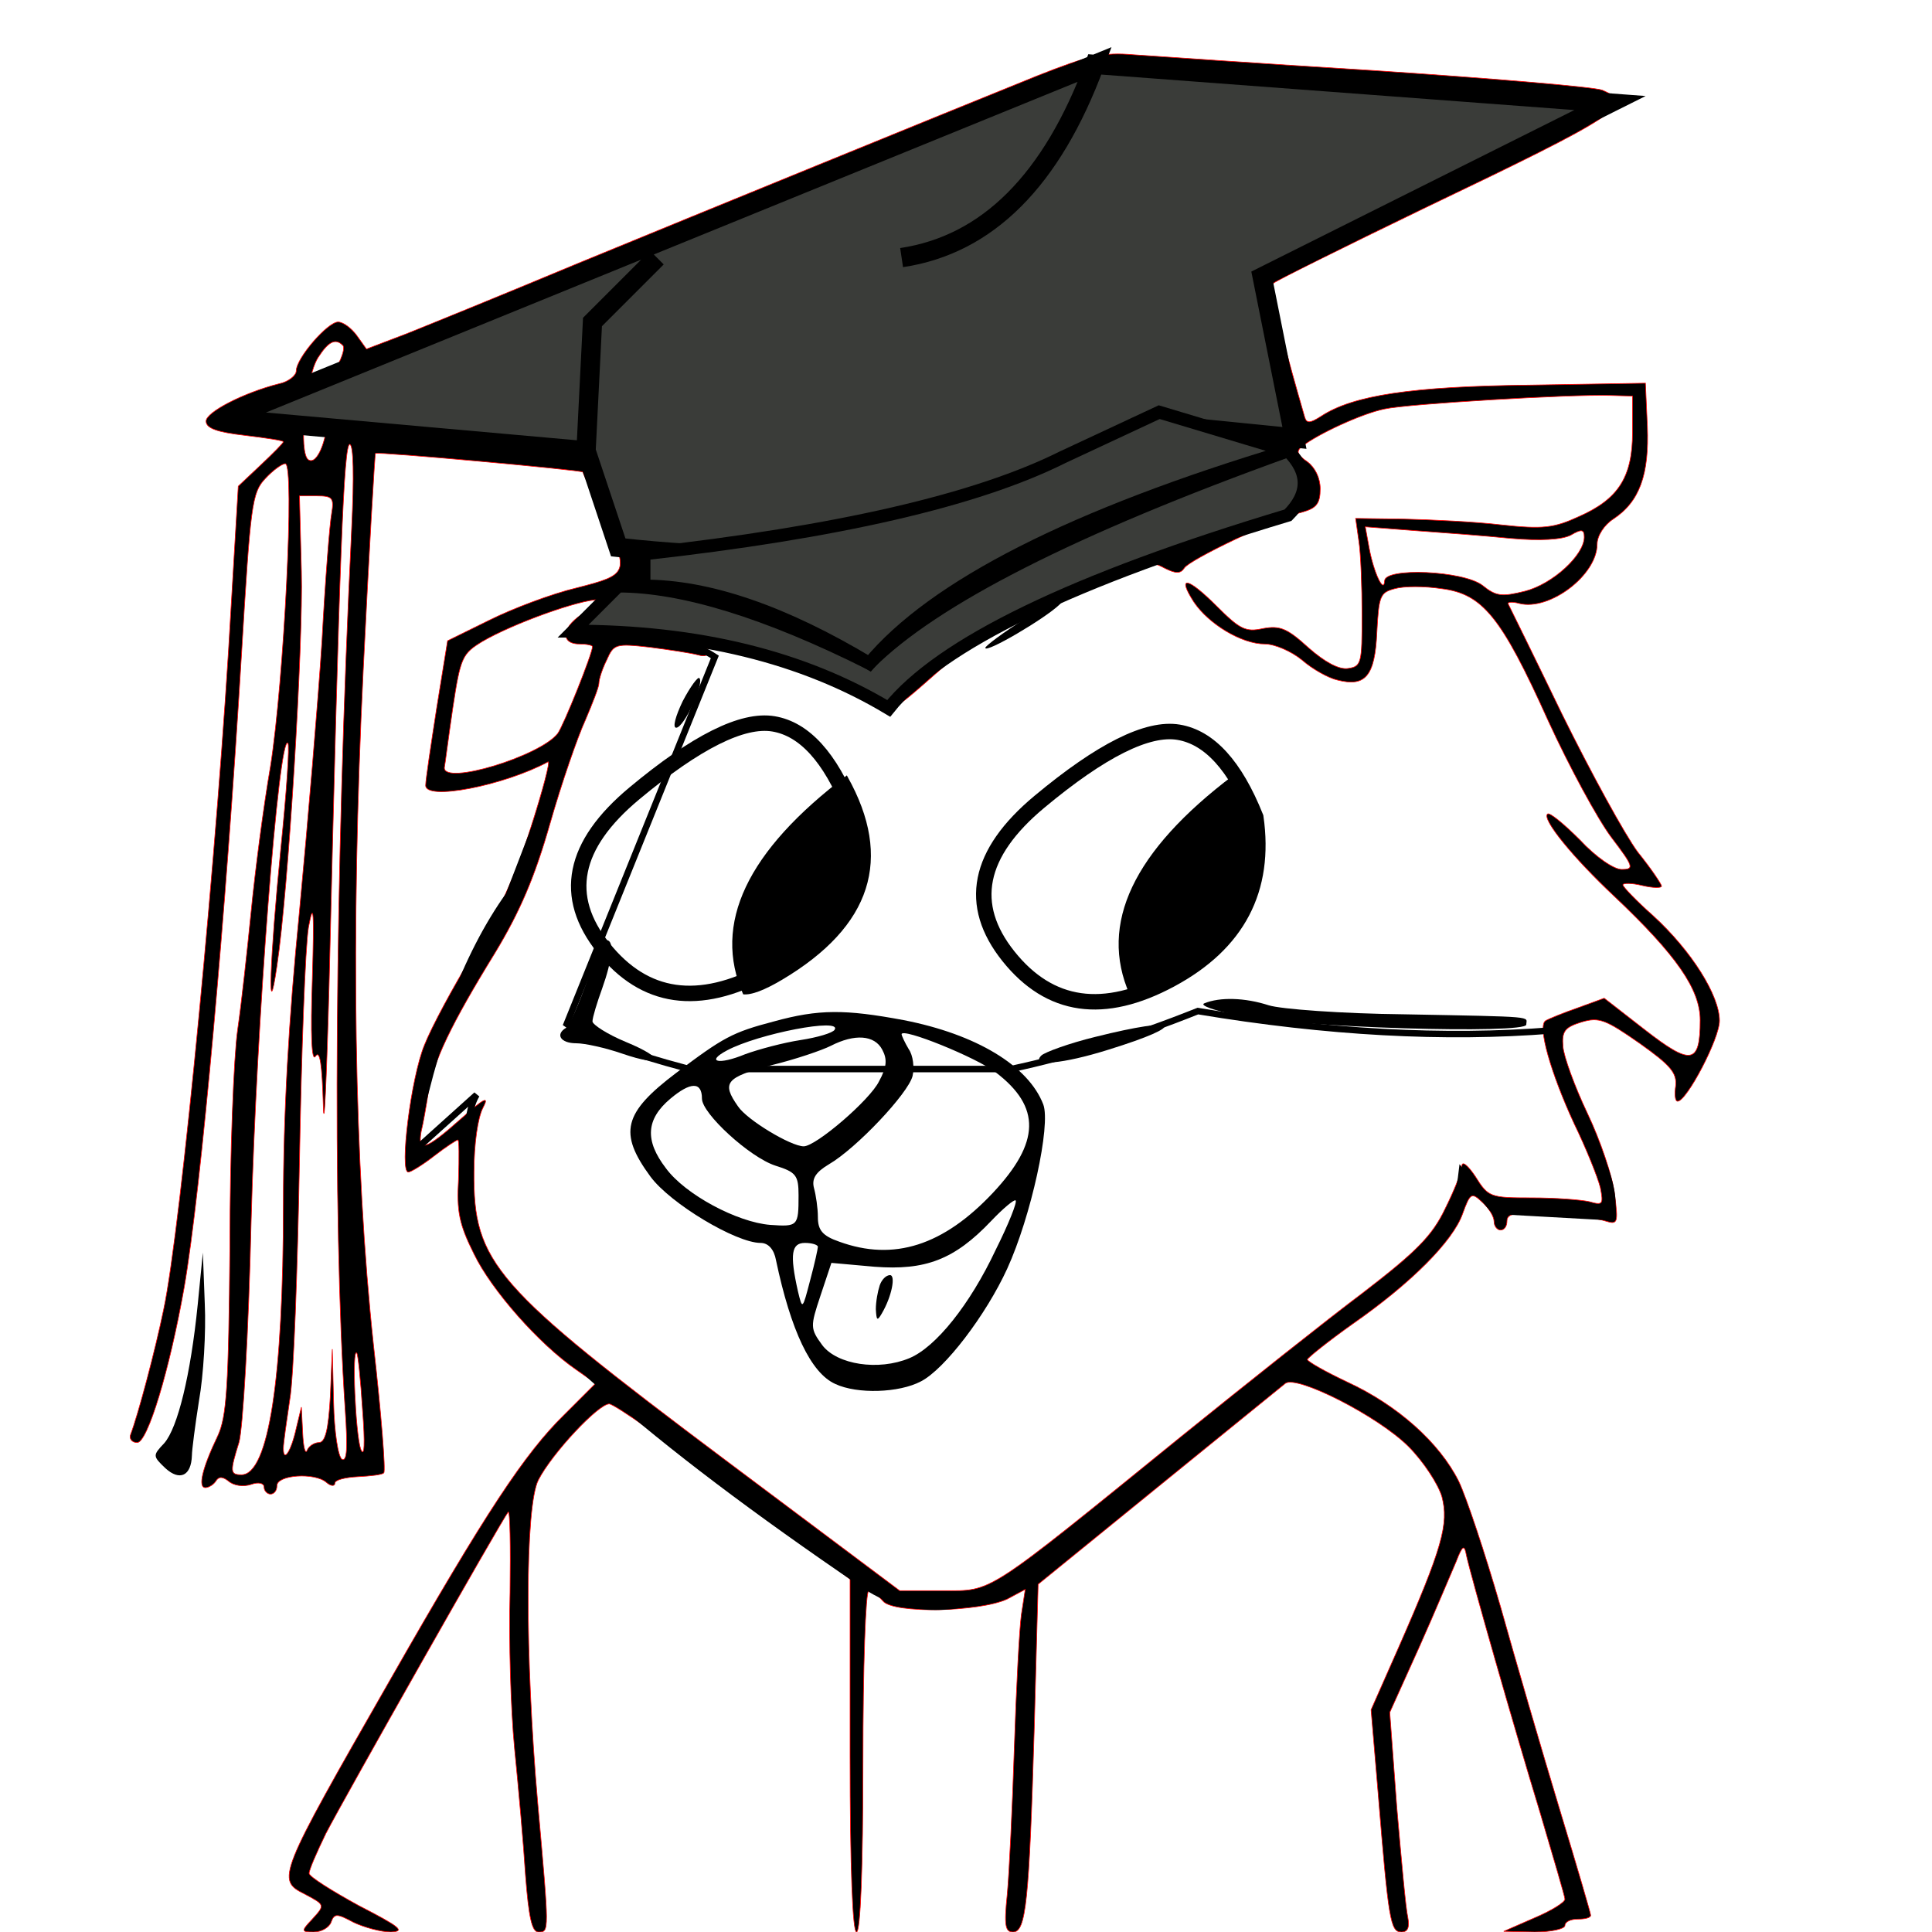
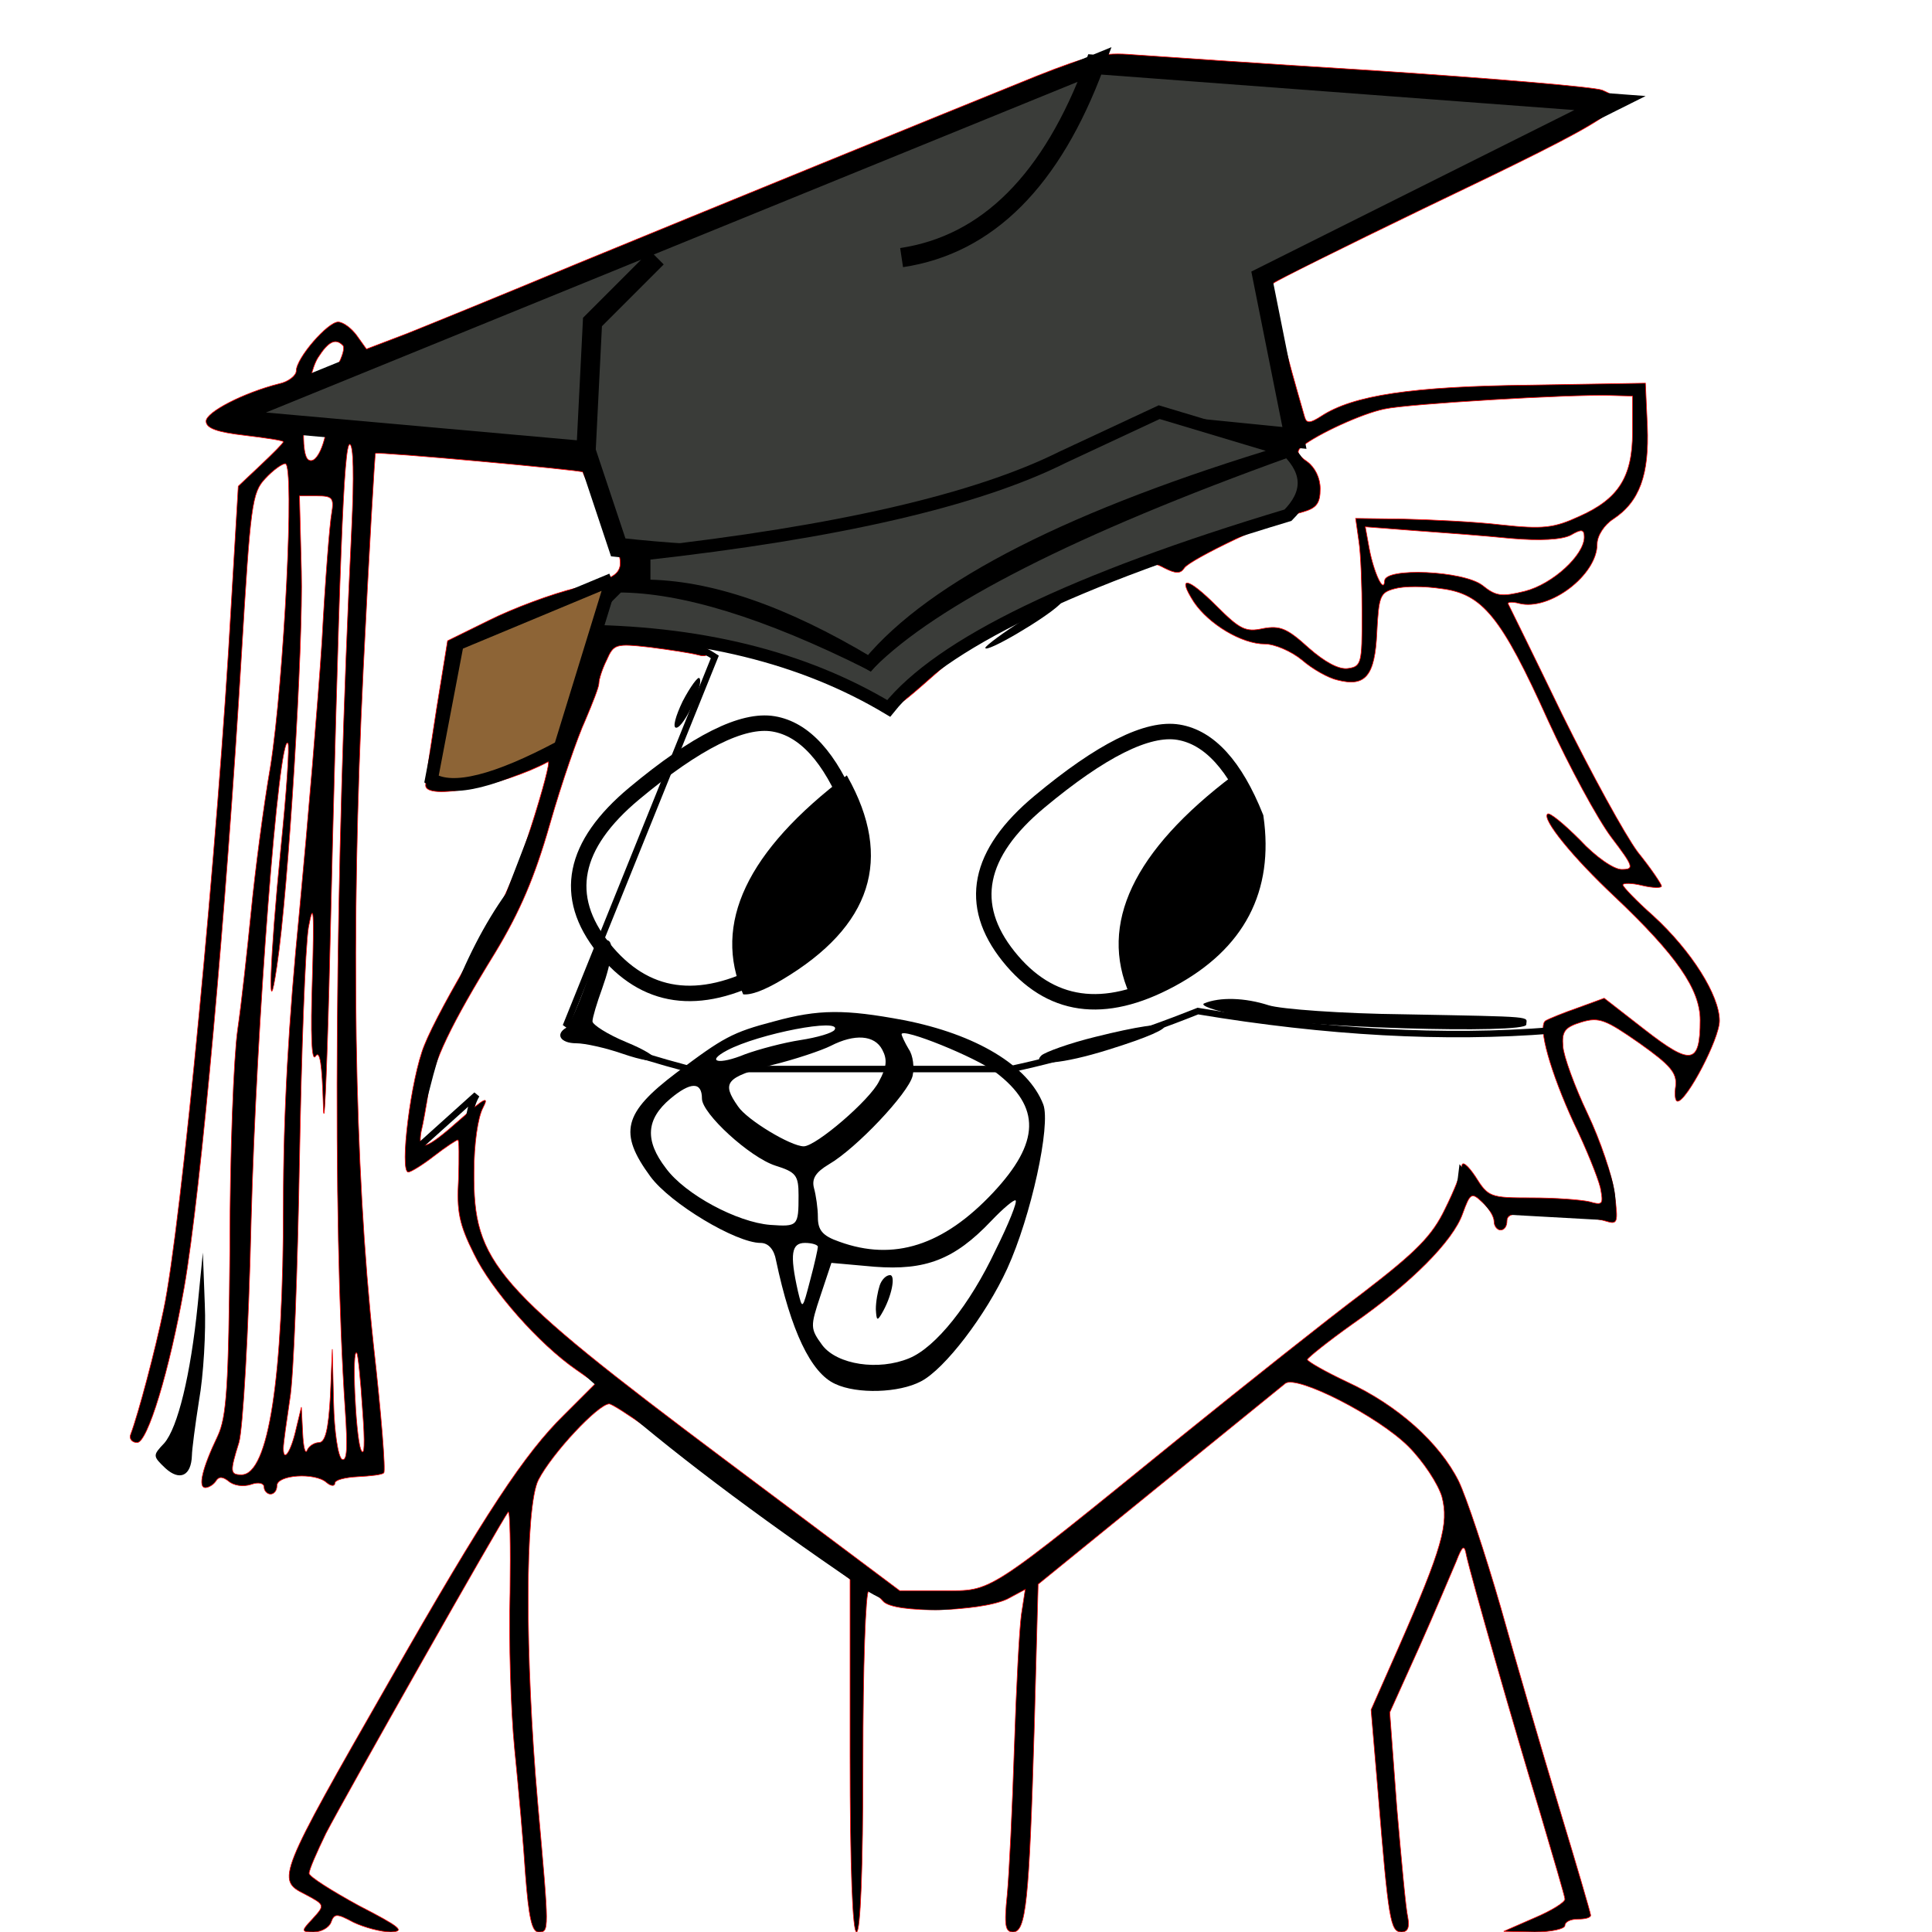
<svg xmlns="http://www.w3.org/2000/svg" version="1.0" width="300pt" height="300pt" viewBox="0 0 300 300" preserveAspectRatio="xMidYMid meet">
  <g transform="translate(0,300) scale(0.1,-0.1)" fill="#000000" stroke="none">
    <path stroke="red" d="M1610 2882 c-163 -66 -506 -206 -715 -292 -110 -46 -228 -94 -263 -108 l-63 -24 -15 21 c-8 11 -21 21 -29 21 -16 0 -65 -56 -65 -76 0 -7 -12 -17 -27 -20 -55 -14 -113 -44 -113 -58 0 -11 17 -17 60 -22 33 -4 60 -8 60 -10 0 -2 -16 -18 -35 -36 l-35 -33 -11 -185 c-20 -362 -78 -968 -105 -1094 -13 -63 -39 -161 -51 -193 -3 -7 2 -13 10 -13 16 0 50 111 73 241 26 150 65 583 89 983 14 232 16 251 37 273 12 13 26 23 31 23 15 0 -2 -337 -23 -470 -11 -63 -24 -164 -30 -225 -6 -60 -15 -143 -21 -184 -6 -41 -12 -192 -12 -335 -2 -221 -5 -266 -19 -296 -24 -50 -31 -80 -19 -80 5 0 13 5 16 10 5 8 11 7 20 0 8 -7 23 -9 35 -5 11 4 20 2 20 -4 0 -6 5 -11 10 -11 6 0 10 6 10 13 0 17 59 21 77 5 7 -6 13 -6 13 -1 0 5 16 9 36 10 19 1 38 3 40 6 3 3 -4 92 -16 198 -30 279 -36 638 -16 1048 9 184 18 336 19 337 3 3 321 -26 322 -29 0 -1 14 -31 30 -66 43 -91 42 -93 -40 -114 -38 -9 -99 -32 -135 -50 l-65 -32 -17 -105 c-9 -58 -17 -111 -17 -119 -2 -25 121 -1 190 36 4 2 -8 -44 -27 -103 -23 -73 -52 -136 -90 -197 -30 -49 -64 -112 -75 -140 -21 -51 -39 -197 -25 -197 4 0 22 11 40 25 18 14 35 25 37 25 2 0 2 -27 1 -61 -3 -50 1 -70 24 -116 27 -56 101 -140 159 -180 l30 -21 -49 -49 c-61 -60 -121 -150 -271 -413 -174 -304 -176 -309 -132 -331 32 -17 32 -17 12 -39 -18 -19 -17 -20 2 -20 12 0 24 7 27 15 5 14 9 14 35 0 17 -8 43 -15 58 -15 23 1 14 8 -50 41 -42 23 -77 45 -77 50 0 6 12 33 26 62 29 56 273 487 283 499 3 4 4 -52 3 -125 -2 -73 1 -181 7 -242 6 -60 14 -149 17 -197 5 -65 10 -88 20 -88 17 0 17 -2 -1 200 -20 228 -20 461 1 502 21 41 93 118 110 118 8 0 95 -61 194 -136 l180 -136 0 -274 c0 -176 4 -274 10 -274 6 0 10 95 10 265 0 146 4 265 9 265 5 0 14 -7 22 -16 16 -20 150 -17 193 3 l28 15 -6 -39 c-3 -21 -8 -114 -11 -208 -3 -93 -8 -196 -11 -227 -5 -48 -3 -58 9 -58 20 0 25 45 33 317 l6 223 187 152 c102 83 191 155 197 160 18 13 144 -51 191 -98 23 -23 46 -58 52 -78 11 -42 1 -79 -68 -236 l-42 -95 11 -130 c16 -196 19 -215 36 -215 10 0 13 7 10 23 -3 12 -10 89 -17 170 l-11 148 46 102 c25 56 50 116 57 132 10 26 13 27 16 10 8 -36 74 -267 114 -398 21 -71 39 -132 39 -136 0 -5 -21 -18 -47 -29 l-48 -21 48 -1 c26 0 47 5 47 10 0 6 9 10 20 10 11 0 20 2 20 6 0 3 -22 78 -49 167 -27 89 -68 230 -91 312 -24 83 -53 170 -65 195 -30 60 -95 118 -173 154 -34 16 -62 32 -62 35 1 3 32 28 70 55 92 64 156 129 171 171 12 33 14 34 31 18 10 -9 18 -22 18 -30 0 -7 5 -13 10 -13 6 0 10 6 10 14 0 12 13 14 67 11 36 -3 75 -7 86 -11 19 -6 20 -3 14 42 -3 27 -22 83 -42 125 -20 42 -37 89 -38 104 -2 24 3 30 29 38 27 8 37 4 90 -33 48 -34 58 -46 56 -66 -2 -13 -1 -24 3 -24 14 0 65 97 65 125 0 39 -43 108 -103 163 -26 23 -47 45 -47 48 0 3 14 3 30 -1 17 -4 30 -4 30 -1 0 3 -16 27 -37 53 -20 27 -72 122 -117 213 -44 91 -82 168 -84 172 -2 3 6 4 17 1 47 -12 121 44 121 92 0 13 11 30 25 39 41 27 56 69 53 144 l-3 67 -180 -3 c-183 -2 -274 -16 -323 -48 -17 -11 -23 -12 -26 -2 -2 7 -16 55 -30 107 -15 52 -24 97 -19 101 4 4 109 56 233 116 305 146 330 162 278 184 -13 5 -169 18 -348 30 -179 11 -350 23 -380 25 -47 4 -69 -1 -150 -33z m67 -84 c-56 -79 -81 -102 -187 -172 -47 -31 -81 -56 -76 -56 4 0 36 13 71 30 77 37 149 100 217 192 l52 70 65 -6 c37 -3 111 -9 166 -12 348 -23 439 -31 420 -39 -11 -4 -120 -57 -242 -116 -170 -82 -223 -112 -223 -126 0 -10 14 -63 30 -118 16 -55 30 -103 30 -107 0 -4 -51 -8 -112 -10 -113 -4 -113 -4 -283 -72 -154 -61 -183 -69 -305 -86 -74 -10 -172 -21 -217 -25 l-81 -7 -35 75 c-19 41 -38 77 -43 80 -5 3 -9 46 -8 96 l1 90 39 44 c21 24 55 51 74 59 19 9 172 71 340 138 168 68 314 129 324 136 35 24 30 6 -17 -58z m-747 -275 c-51 -45 -52 -47 -45 -89 3 -25 1 -61 -6 -85 l-13 -41 -60 5 c-34 4 -100 9 -148 13 l-88 7 0 28 c0 34 2 35 195 114 77 31 156 65 175 76 19 10 37 18 39 19 2 0 -20 -21 -49 -47z m-398 -59 c4 -3 0 -17 -8 -32 -8 -15 -14 -44 -14 -64 0 -48 -17 -91 -31 -82 -16 10 -5 128 15 159 16 25 27 30 38 19z m36 -48 c-12 -9 -18 -27 -18 -52 0 -22 -4 -34 -9 -28 -14 15 -1 82 18 87 26 7 27 7 9 -7z m1967 -87 c0 -70 -22 -104 -83 -131 -39 -18 -56 -20 -121 -13 -42 5 -110 8 -151 9 l-75 1 5 -35 c3 -19 5 -71 5 -115 0 -75 -1 -80 -22 -83 -14 -2 -36 10 -61 32 -33 30 -44 35 -71 30 -27 -6 -36 -1 -72 35 -45 45 -62 48 -35 6 23 -34 74 -65 110 -65 15 0 41 -11 58 -25 16 -14 41 -28 55 -31 43 -11 58 6 61 74 3 57 5 62 28 68 14 4 46 4 72 0 64 -8 93 -43 166 -205 33 -72 77 -153 98 -181 35 -46 36 -50 16 -50 -12 0 -40 19 -65 46 -25 25 -47 43 -50 40 -9 -8 40 -68 104 -128 96 -91 133 -144 133 -192 0 -69 -14 -71 -86 -15 l-63 49 -41 -15 c-23 -8 -45 -17 -50 -20 -13 -8 8 -81 44 -159 19 -39 37 -84 41 -100 5 -26 4 -28 -17 -22 -13 3 -53 6 -90 6 -64 0 -67 1 -87 33 -12 18 -21 25 -21 16 0 -8 -12 -38 -26 -66 -20 -42 -45 -67 -127 -130 -56 -42 -183 -143 -282 -223 -308 -250 -293 -240 -371 -240 l-67 0 -271 203 c-360 270 -391 306 -390 447 0 44 6 85 14 100 10 19 2 15 -35 -18 -54 -48 -67 -52 -61 -19 3 12 8 40 11 61 8 48 35 105 104 217 38 63 61 116 85 200 18 63 43 135 55 161 11 26 21 51 21 57 0 6 5 22 12 36 11 25 14 26 67 20 31 -4 64 -9 75 -12 11 -3 16 -1 12 5 -4 6 9 8 36 5 91 -10 140 -26 191 -64 58 -44 49 -46 139 33 71 61 213 149 224 138 5 -5 28 -1 54 11 37 17 48 18 68 7 18 -9 25 -9 31 0 8 13 142 77 184 87 21 6 27 13 27 36 0 17 -8 33 -20 42 -16 11 -18 16 -8 24 24 19 93 51 128 58 36 8 290 23 350 21 l35 -1 0 -56z m-1989 -151 c-26 -536 -30 -1071 -10 -1367 4 -59 3 -81 -5 -77 -6 4 -12 42 -13 89 l-2 82 -3 -72 c-3 -54 -8 -73 -18 -73 -7 0 -16 -6 -18 -12 -3 -7 -6 5 -7 27 l-2 40 -8 -33 c-8 -36 -20 -54 -20 -31 0 8 5 42 10 76 6 34 12 201 15 370 3 169 9 333 14 363 8 43 9 26 6 -80 -3 -88 -1 -130 5 -120 7 10 10 -13 12 -75 1 -49 5 34 9 185 16 672 23 840 32 840 6 0 7 -49 3 -132z m1441 115 c-4 -3 -49 -17 -99 -30 -125 -31 -370 -153 -460 -227 l-67 -56 -33 20 c-44 25 -191 67 -267 76 -42 4 -61 11 -61 20 0 10 14 14 48 14 26 0 126 11 222 24 161 22 186 28 318 80 78 30 155 62 170 70 19 11 59 15 131 16 57 0 101 -3 98 -7z m30 -56 c-3 -8 -18 -18 -34 -21 -15 -4 -57 -21 -92 -38 -41 -19 -66 -27 -73 -20 -6 6 -30 -1 -69 -19 -65 -32 -73 -34 -64 -19 25 41 -183 -82 -267 -158 -37 -34 -58 -38 -41 -9 48 84 406 266 608 309 25 6 39 -6 32 -25z m-1502 -34 c-3 -16 -10 -104 -15 -198 -6 -93 -22 -282 -35 -420 -17 -172 -25 -314 -25 -455 0 -270 -23 -420 -65 -420 -18 0 -18 5 -4 50 6 20 15 169 19 345 8 305 43 756 57 741 3 -2 -2 -76 -11 -164 -17 -171 -21 -285 -6 -182 18 119 41 501 38 613 l-3 117 27 0 c24 0 27 -3 23 -27z m1831 -39 c46 -4 79 -2 93 5 17 10 21 9 21 -3 0 -28 -49 -73 -92 -84 -36 -9 -45 -8 -66 9 -30 23 -152 28 -152 7 -1 -21 -17 13 -24 51 l-6 33 78 -6 c42 -3 109 -8 148 -12z m-1428 -111 c-42 -17 -54 -53 -18 -53 11 0 20 -2 20 -4 0 -11 -45 -123 -54 -135 -27 -35 -177 -81 -176 -53 1 4 6 45 13 92 12 80 15 85 46 104 48 28 151 65 181 65 21 0 19 -2 -12 -16z m182 -8 c134 -28 218 -56 242 -83 23 -25 14 -23 -32 8 -45 30 -163 52 -290 54 -120 1 -134 6 -70 24 50 14 66 14 150 -3z m-537 -1235 c4 -52 3 -75 -3 -60 -8 24 -14 158 -6 149 2 -2 6 -42 9 -89z" />
    <path d="M1593 2040 c-35 -22 -63 -43 -63 -46 0 -9 92 45 115 67 29 28 17 23 -52 -21z" />
    <path d="M1060 1911 c-11 -23 -16 -41 -10 -41 12 0 44 69 36 77 -2 3 -14 -13 -26 -36z" />
    <g id="right_eye">
      <path stroke="black" stroke-width="24" fill="none" d="M 1950 1731 q -48 120 -120 132 t -216 -108 t -48 -240 t 252 -36 t 132 252 z" />
      <path d="M 1915 1796 Q 1682 1620 1754 1456 Q 1773 1454 1815 1479 Q 2023 1603 1916 1794 z" />
    </g>
    <g id="left_eye">
      <path stroke="black" stroke-width="24" fill="none" d="M 1321 1744 q -48 120 -120 132 t -216 -108 t -48 -240 t 252 -36 t 132 252 z" />
      <path d="M 1315 1796 q -233 -176 -161 -340 q 19 -2 61 23 q 208 124 101 315 z" />
    </g>
    <path d="M911 1475 c-13 -36 -27 -68 -32 -71 -17 -10 -9 -24 16 -24 13 0 45 -7 71 -16 64 -22 69 -8 6 18 -29 12 -52 27 -52 32 0 6 7 29 15 51 16 45 19 75 7 75 -5 0 -19 -29 -31 -65z" />
    <path d="M1870 1442 c-8 -3 17 -12 55 -19 91 -19 445 -29 445 -14 0 13 20 12 -190 16 -96 1 -191 8 -210 14 -37 12 -76 13 -100 3z" />
    <path d="M1202 1414 c-65 -17 -79 -25 -152 -80 -82 -62 -90 -93 -40 -161 31 -42 133 -103 171 -103 12 0 21 -10 24 -27 23 -109 54 -175 92 -192 34 -16 99 -14 133 4 37 19 101 103 134 175 37 81 68 223 56 255 -23 60 -104 109 -217 131 -91 17 -132 17 -201 -2z m94 -13 c-3 -5 -27 -12 -53 -16 -26 -4 -64 -14 -86 -22 -41 -17 -62 -12 -28 6 49 26 179 51 167 32z m250 -66 c71 -54 69 -109 -4 -187 -77 -82 -154 -107 -239 -76 -26 9 -33 18 -33 38 0 14 -3 34 -6 45 -4 15 3 25 23 37 43 25 123 110 130 137 3 13 1 32 -6 42 -6 10 -11 21 -11 23 0 11 116 -36 146 -59z m-176 35 c8 -15 7 -27 -5 -49 -14 -29 -98 -101 -117 -101 -20 0 -88 41 -102 62 -26 37 -19 45 52 64 37 9 78 23 92 30 37 19 68 17 80 -6z m-280 -76 c0 -23 74 -91 114 -104 32 -10 36 -15 36 -46 0 -48 -1 -49 -44 -46 -51 4 -132 47 -162 88 -33 43 -31 76 7 108 31 26 49 27 49 0z m456 -235 c-40 -85 -93 -151 -134 -168 -48 -20 -112 -10 -135 20 -19 26 -19 29 -3 77 l17 51 67 -6 c79 -6 124 11 181 71 19 20 36 34 38 32 3 -2 -11 -37 -31 -77z m-276 5 c0 -3 -5 -26 -12 -52 -12 -46 -12 -46 -19 -17 -13 58 -10 75 11 75 11 0 20 -3 20 -6z" />
    <path d="M1366 1004 c-3 -9 -6 -25 -6 -37 1 -17 2 -19 9 -7 16 27 22 60 13 60 -6 0 -13 -7 -16 -16z" />
    <path d="M1701 1390 c-41 -10 -79 -24 -84 -29 -18 -18 34 -13 104 9 126 39 112 53 -20 20z" />
    <path d="M307 974 c-11 -109 -31 -191 -52 -215 -18 -19 -18 -20 2 -39 22 -20 40 -12 41 20 0 8 5 47 11 85 7 39 11 107 9 150 l-3 80 -8 -81z" />
  </g>
  <g id="hat">
    <path id="outer_shape" stroke-width="3" stroke="black" fill="#3A3C39" d="M35 65 l 135 -55 q -10 27 -30 30 q 20 -3 30 -30 l 80 6 l -54 27 l 5 25 l -20 -2 l -20 9 q -20 15 -65 10 l -5 -15 l 1 -20 l 10 -10 l -10 10 l -1 20 L35 65z" />
    <path id="lower_thing_2" stroke="black" stroke-width="2" fill="#3A3C39" d="M200 70 q 5 5 0 10 q -50 15 -62 30 q -20 -12 -49 -12 l 7 -7 q 15 0 39 12 q 15 -15 65 -33" />
    <path id="lower_thing" stroke="black" stroke-width="2" fill="#3A3C39" d="M200 70 q -50 15 -65 33 q -20 -12 -35 -12 l 0 -5 q 45 -5 65 -15 l 15 -7 L 200 70" />
  </g>
  <g id="head">
    <path id="outer_bottom" stroke-width="1" stroke="black" fill="none" d="M94 100 l -15 39 q -10 14 -15 40 l 10 -9 q -3 5 0 23 q 10 19 60 53 q 10 7 25 0 q 50 -40 60 -50 q 7 -5 8 -14 l 5 6 l 18 1 q 2 -5 -7 -20 l -2 -9 q -25 2 -55 -3 q -15 6 -29 9 l -50 0 q -15 -4 -19 -7 l 23 -57 Q 105 98 94 100" />
+     <path id="left_ear" stroke-width="2" stroke="black" fill="#8D6436" d="M95 90 l -24 10 l -4 21 q 5 3 20 -5 L 95 90" />
  </g>
</svg>
